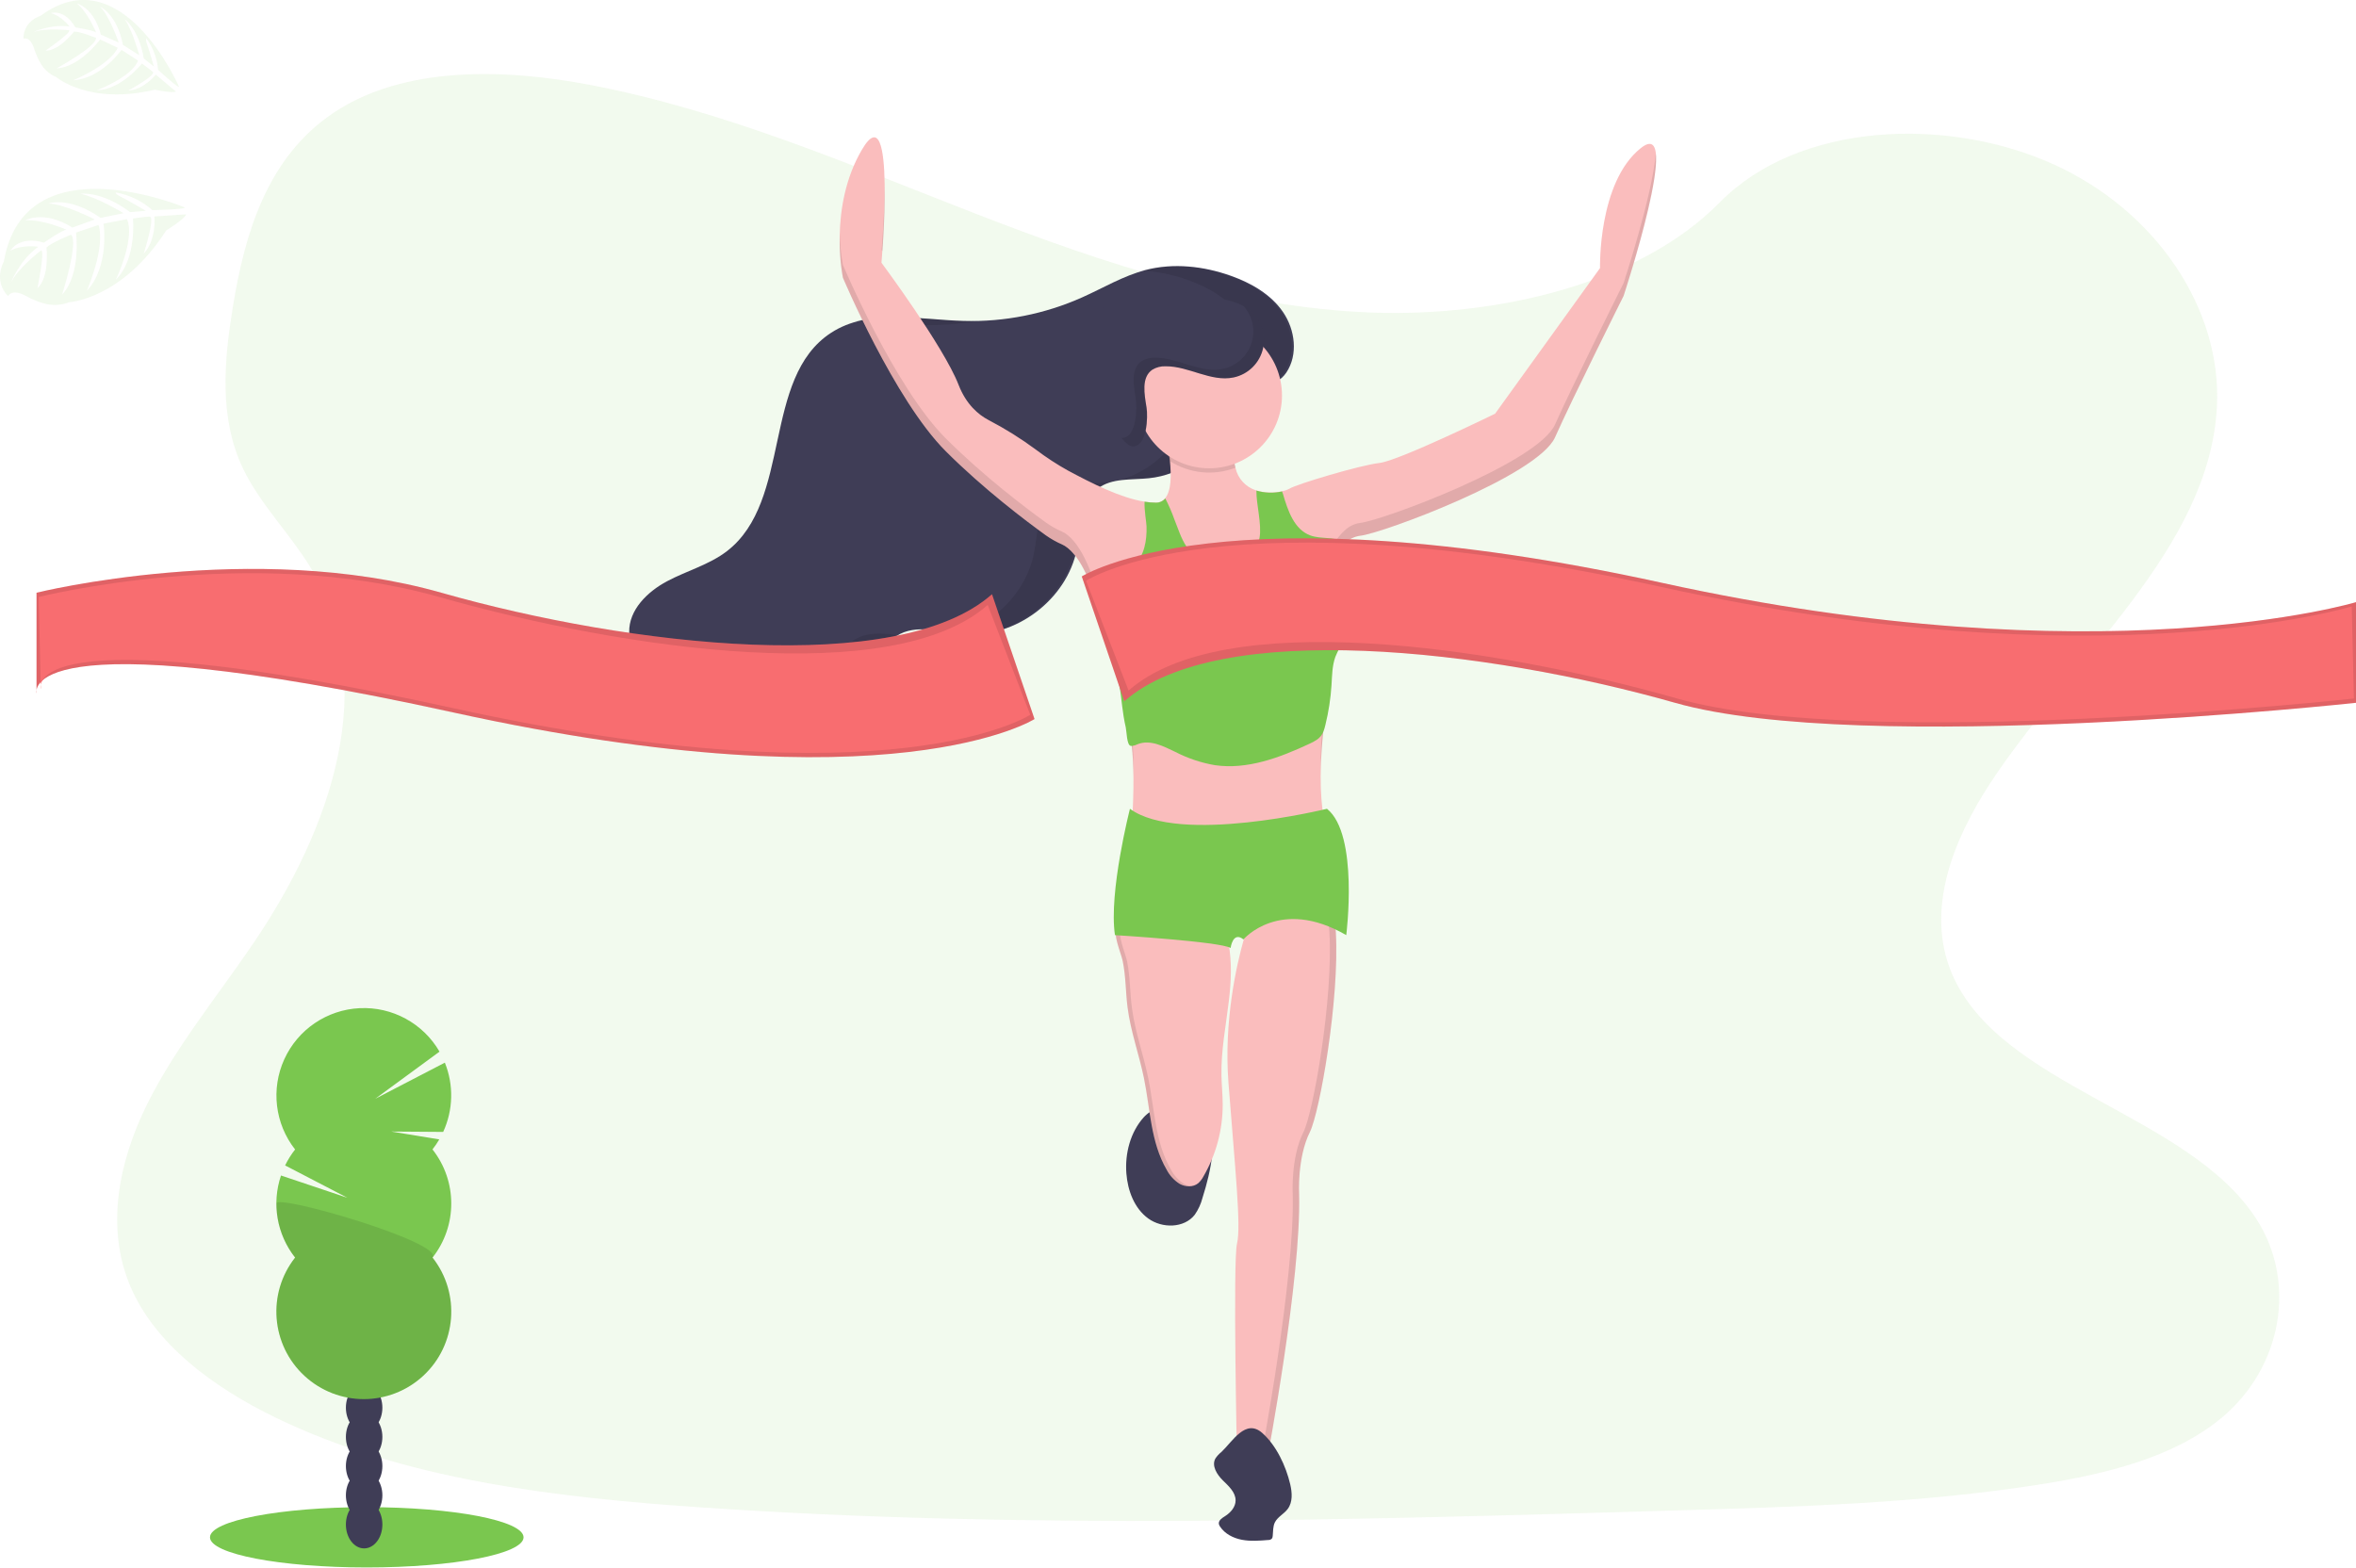
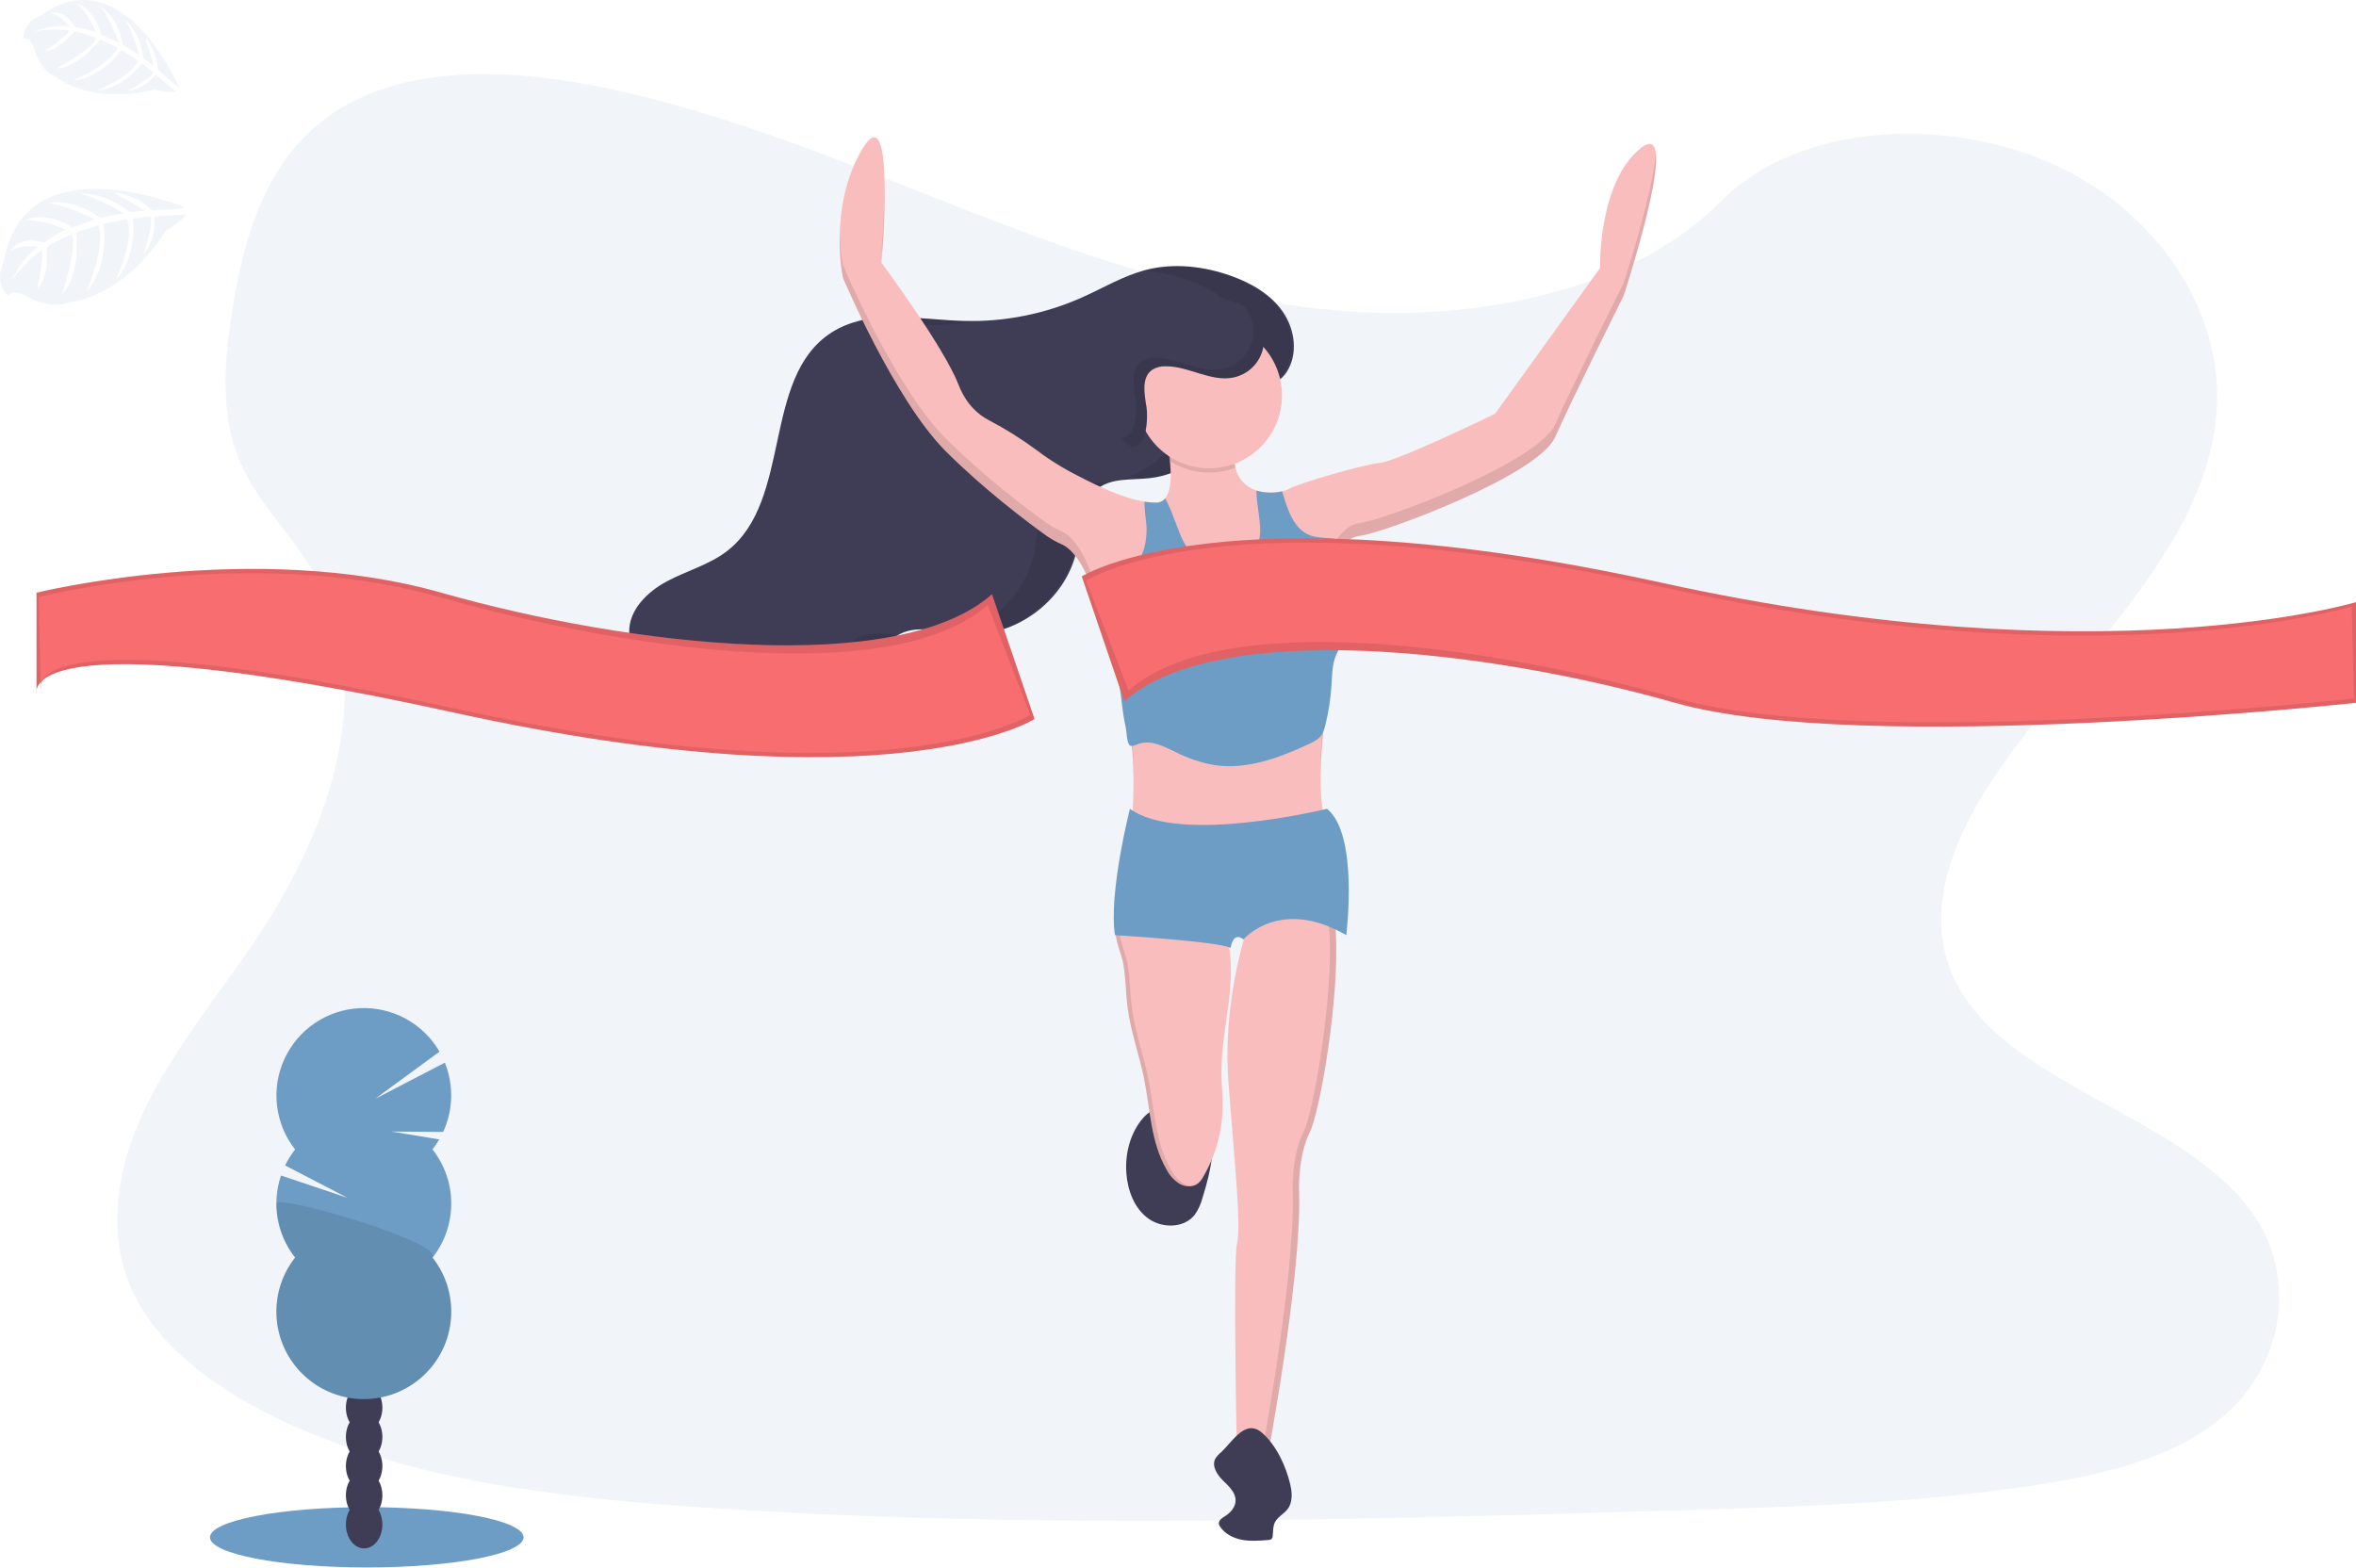
<svg xmlns="http://www.w3.org/2000/svg" id="bfbf73d7-c530-40db-b058-cfcd33b42d36" data-name="Layer 1" width="1100.11" height="731.98" viewBox="0 0 1100.11 731.98">
-   <path d="M691.18,230C626.46,227.7,564.82,206.81,506,184s-117.16-48.19-180.33-60.3c-40.63-7.79-87.1-8.89-119.83,12.89-31.51,21-41.69,57.15-47.16,90.73-4.12,25.26-6.54,51.84,4.74,75.49,7.84,16.42,21.74,30.22,31.36,45.95,33.47,54.72,9.81,122.2-26.45,175.63-17,25.07-36.75,49-49.88,75.66s-19.2,57.25-7.71,84.47c11.38,27,38.51,47.24,67.9,61.49,59.69,28.94,130,37.23,198.61,41.92,151.83,10.39,304.46,5.89,456.69,1.39,56.34-1.67,112.92-3.36,168.34-12.07,30.78-4.84,62.55-12.52,84.9-31.05,28.36-23.53,35.39-63.38,16.38-92.88-31.88-49.49-120-61.78-142.31-114.9-12.26-29.23.33-61.8,18.16-88.91,38.24-58.16,102.33-109.19,105.7-175.68,2.32-45.66-28.49-91.39-76.13-113-49.93-22.65-119.18-19.8-156,17.69C815,217.08,748.33,231.93,691.18,230Z" transform="translate(-49.94 -84.01)" fill="#7ac74f" opacity="0.1" />
-   <ellipse cx="171.26" cy="717.9" rx="73.21" ry="14.08" fill="#7ac74f" />
+   <path d="M691.18,230C626.46,227.7,564.82,206.81,506,184s-117.16-48.19-180.33-60.3c-40.63-7.79-87.1-8.89-119.83,12.89-31.51,21-41.69,57.15-47.16,90.73-4.12,25.26-6.54,51.84,4.74,75.49,7.84,16.42,21.74,30.22,31.36,45.95,33.47,54.72,9.81,122.2-26.45,175.63-17,25.07-36.75,49-49.88,75.66s-19.2,57.25-7.71,84.47c11.38,27,38.51,47.24,67.9,61.49,59.69,28.94,130,37.23,198.61,41.92,151.83,10.39,304.46,5.89,456.69,1.39,56.34-1.67,112.92-3.36,168.34-12.07,30.78-4.84,62.55-12.52,84.9-31.05,28.36-23.53,35.39-63.38,16.38-92.88-31.88-49.49-120-61.78-142.31-114.9-12.26-29.23.33-61.8,18.16-88.91,38.24-58.16,102.33-109.19,105.7-175.68,2.32-45.66-28.49-91.39-76.13-113-49.93-22.65-119.18-19.8-156,17.69C815,217.08,748.33,231.93,691.18,230Z" transform="translate(-49.94 -84.01)" fill="#6d9dc5" opacity="0.1" />
+   <ellipse cx="171.26" cy="717.9" rx="73.21" ry="14.08" fill="#6d9dc5" />
  <ellipse cx="170.03" cy="711.92" rx="8.52" ry="11.16" fill="#3f3d56" />
  <ellipse cx="170.03" cy="698.28" rx="8.52" ry="11.16" fill="#3f3d56" />
  <ellipse cx="170.03" cy="684.64" rx="8.52" ry="11.16" fill="#3f3d56" />
  <ellipse cx="170.03" cy="671.01" rx="8.52" ry="11.16" fill="#3f3d56" />
  <ellipse cx="170.03" cy="657.37" rx="8.52" ry="11.16" fill="#3f3d56" />
  <ellipse cx="170.03" cy="643.73" rx="8.52" ry="11.16" fill="#3f3d56" />
  <ellipse cx="170.03" cy="630.09" rx="8.52" ry="11.16" fill="#3f3d56" />
-   <path d="M251.88,620.77a40.41,40.41,0,0,0,3.18-4.67l-22.4-3.68,24.22.18a40.87,40.87,0,0,0,.78-32.35l-32.49,16.86,30-22a40.83,40.83,0,1,0-67.44,45.69,41.2,41.2,0,0,0-4.66,7.45l29.08,15.1-31-10.4a40.81,40.81,0,0,0,6.58,38.34,40.83,40.83,0,1,0,64.18,0,40.83,40.83,0,0,0,0-50.49Z" transform="translate(-49.94 -84.01)" fill="#7ac74f" />
+   <path d="M251.88,620.77a40.41,40.41,0,0,0,3.18-4.67l-22.4-3.68,24.22.18a40.87,40.87,0,0,0,.78-32.35l-32.49,16.86,30-22a40.83,40.83,0,1,0-67.44,45.69,41.2,41.2,0,0,0-4.66,7.45l29.08,15.1-31-10.4a40.81,40.81,0,0,0,6.58,38.34,40.83,40.83,0,1,0,64.18,0,40.83,40.83,0,0,0,0-50.49Z" transform="translate(-49.94 -84.01)" fill="#6d9dc5" />
  <path d="M179,646a40.66,40.66,0,0,0,8.74,25.24,40.83,40.83,0,1,0,64.18,0C257.36,664.31,179,641.43,179,646Z" transform="translate(-49.94 -84.01)" opacity="0.1" />
  <path d="M575.89,632c.62,8,3.7,16.28,10.18,21s16.79,4.63,21.74-1.71a24.32,24.32,0,0,0,3.61-7.85c4.17-13.18,7.13-27.6,2.56-40.65-10.31-.67-22.26-5.52-30,3C577.73,612.73,575.17,622.75,575.89,632Z" transform="translate(-49.94 -84.01)" fill="#3f3d56" />
  <path d="M623.75,551.37c-1.37,11.63-3.7,23.21-3.46,34.92.09,4.52.57,9,.58,13.54a66.74,66.74,0,0,1-9,33.57,11.26,11.26,0,0,1-2.46,3.18c-2.37,1.92-5.94,1.76-8.6.29a16.92,16.92,0,0,1-6.11-6.63c-7.45-12.76-7.66-28.27-10.61-42.74-2.26-11.07-6.22-21.8-7.65-33-.93-7.21-.79-14.56-2.27-21.68-.45-2.15-1.71-5.38-2.54-8.55-.76-2.83-1.18-5.61-.4-7.52,1.59-3.91,6.8-2.39,10.19-2.15a234.58,234.58,0,0,0,35.86-.09c1.18-.09,2.52-.14,3.35.7a4.12,4.12,0,0,1,.8,1.45,48.53,48.53,0,0,1,2.17,8C625.25,533.37,624.79,542.5,623.75,551.37Z" transform="translate(-49.94 -84.01)" fill="#fabdbd" />
  <g opacity="0.1">
    <path d="M619.15,514.51a8.8,8.8,0,0,0-1.85,0c-5.72.46-11.45.69-17.17.72Q609.64,515.25,619.15,514.51Z" transform="translate(-49.94 -84.01)" />
    <path d="M602.83,636.87a16.92,16.92,0,0,1-6.11-6.63c-7.45-12.76-7.66-28.27-10.61-42.74-2.26-11.07-6.22-21.8-7.65-33-.93-7.21-.79-14.56-2.27-21.68-.45-2.15-1.71-5.38-2.54-8.55-.76-2.83-1.18-5.61-.4-7.52a4.26,4.26,0,0,1,4-2.6c-2.53-.17-5,.13-6,2.6-.78,1.91-.36,4.69.4,7.52.83,3.17,2.09,6.4,2.54,8.55,1.48,7.12,1.34,14.47,2.27,21.68,1.43,11.21,5.39,21.94,7.65,33,2.95,14.47,3.16,30,10.61,42.74a16.92,16.92,0,0,0,6.11,6.63,8.88,8.88,0,0,0,5.24,1.06A9.22,9.22,0,0,1,602.83,636.87Z" transform="translate(-49.94 -84.01)" />
  </g>
  <path d="M661.56,612.7c-6,12-5,29-5,29,1,40-15,124-15,124h-14s-2-93,0-101-1-36-4-75c-2.23-29,3.84-55.28,7.1-66.81,1.12-4,1.9-6.19,1.9-6.19s23-34,36-18c3,3.72,4.59,11.23,5.14,20.71C675.48,550.69,666.16,603.49,661.56,612.7Z" transform="translate(-49.94 -84.01)" fill="#fabdbd" />
  <path d="M673.7,519.41c-.55-9.48-2.12-17-5.14-20.71-2.9-3.56-6.3-4.64-9.82-4.17a10.66,10.66,0,0,1,6.82,4.17c3,3.72,4.59,11.23,5.14,20.71,1.78,31.28-7.54,84.08-12.14,93.29-6,12-5,29-5,29,1,40-15,124-15,124h3s16-84,15-124c0,0-1-17,5-29C666.16,603.49,675.48,550.69,673.7,519.41Z" transform="translate(-49.94 -84.01)" opacity="0.1" />
  <path d="M620.28,762.05a13,13,0,0,0-2.86,3.12c-1.79,3.38.75,7.42,3.47,10.11s6,5.57,6,9.4c0,3.08-2.33,5.72-4.94,7.36-1.4.88-3.16,2-2.87,3.66a3.44,3.44,0,0,0,.53,1.17c2.24,3.43,6.21,5.44,10.23,6.2s8.17.43,12.26.1a2.47,2.47,0,0,0,1.68-.58,2.28,2.28,0,0,0,.45-1.38c.2-2.12.07-4.36,1-6.27,1.3-2.61,4.29-3.94,6-6.28,2.4-3.2,2.07-7.65,1.16-11.54-2-8.47-6.45-18.13-13.13-24C631.52,746.38,625.45,757.18,620.28,762.05Z" transform="translate(-49.94 -84.01)" fill="#3f3d56" />
  <path d="M650.58,258c5.58-8.34,4.13-20-1.57-28.3s-14.86-13.52-24.31-16.89c-12.74-4.54-26.79-6.09-39.88-2.68-10.42,2.71-19.78,8.38-29.6,12.76a127.29,127.29,0,0,1-55.28,11c-21.11-.59-44.24-6-61.95,5.54-32.42,21.09-18,78.49-48.67,102-8.27,6.34-18.68,9.11-27.88,14s-17.92,13.4-17.7,23.82c.1,5,2.3,9.77,5,14,11.5,18.23,33,29.51,54.53,29.3s42.54-11.66,54.95-29.28c3.11-4.41,5.85-9.32,10.36-12.26,9-5.9,20.86-1.77,31.6-.89,23.91,1.95,47.83-16,52.59-39.55,2-10.05,1.65-22.06,9.74-28.37,6.53-5.09,15.72-4,24-4.87,15.14-1.57,27.09-11,35.31-23.32,3.77-5.65,4.21-12.4,9.35-16.85C636.71,262.27,645.28,265.88,650.58,258Z" transform="translate(-49.94 -84.01)" fill="#3f3d56" />
  <g opacity="0.1">
    <path d="M479.94,235.82a126.77,126.77,0,0,0,26.17-2c-2.38.07-4.78.07-7.17,0-16.57-.46-34.38-3.88-49.84.24C459.3,234.16,469.85,235.54,479.94,235.82Z" transform="translate(-49.94 -84.01)" />
    <path d="M448.56,383c-4.51,2.94-7.25,7.85-10.36,12.26a70.25,70.25,0,0,1-39.47,27.21c1.17.05,2.34.08,3.52.07,21.55-.21,42.54-11.66,54.95-29.28,3.11-4.41,5.85-9.32,10.36-12.26l.78-.48C461.28,379.55,454.35,379.21,448.56,383Z" transform="translate(-49.94 -84.01)" />
    <path d="M648,229.67c-5.69-8.26-14.86-13.52-24.31-16.89-12.74-4.54-26.79-6.09-39.88-2.68-.3.07-.59.16-.88.24a76.55,76.55,0,0,1,21.76,4.44c9.45,3.37,18.62,8.63,24.31,16.89s7.15,20,1.57,28.3c-5.3,7.91-13.87,4.3-19.48,9.17-5.14,4.45-5.58,11.2-9.35,16.85-7.07,10.57-16.91,19-29.16,22.2,4.21-.5,8.65-.44,12.85-.88,15.14-1.57,27.09-11,35.31-23.32,3.77-5.65,4.21-12.4,9.35-16.85,5.61-4.87,14.18-1.26,19.48-9.17C655.16,249.63,653.71,237.93,648,229.67Z" transform="translate(-49.94 -84.01)" />
    <path d="M566.44,309.31c-8.23.86-17.42-.22-24,4.87-8.09,6.31-7.7,18.32-9.74,28.37C529.19,360.12,514.93,374.61,498,380l1.19.11c23.91,1.95,47.83-16,52.59-39.55,2-10.05,1.65-22.06,9.74-28.37a18.06,18.06,0,0,1,6.21-3C567.28,309.2,566.87,309.27,566.44,309.31Z" transform="translate(-49.94 -84.01)" />
  </g>
  <path d="M808.06,222.2s-24,48-32,66-81,45-91,46a12.88,12.88,0,0,0-7.14,3.44c-5.65,5-8.86,13.56-8.86,13.56s4,27-1,72c-.1.87-.19,1.74-.27,2.58-4.36,42.82,4.77,52.92,4.77,52.92s-97,37-94-11c.94-15.11.8-26.15-.13-35.38a148.57,148.57,0,0,0-5.74-27.86c-2.37-8.29-5.2-17.38-8.13-29.76A130.53,130.53,0,0,0,559,356.55c-.07-.18-.14-.36-.2-.53-5-12.41-10-16.42-12.86-17.72a43.23,43.23,0,0,1-7.68-4.32c-9.24-6.67-29.07-21.62-46.73-39.28-24-24-48-81-48-81s-7-33,9-60,9,53,9,53,29,39,36,57c3.6,9.26,9.32,14,14,16.46A166,166,0,0,1,533.67,294a129.29,129.29,0,0,0,14.89,9.72c11.18,6,24.57,12.77,35.73,14.55a33.69,33.69,0,0,0,5.27.45,5.46,5.46,0,0,0,4.4-2c3-3.53,2.93-11.13,2.24-17.38a88.32,88.32,0,0,0-1.64-9.63s32.5-20.5,31.5,4.5a27.94,27.94,0,0,0,.76,8.22,14.25,14.25,0,0,0,9.69,10.6,24,24,0,0,0,12,.39,11.73,11.73,0,0,0,3.54-1.21c3-2,33-11,42-12s54-23,54-23l49-68s-1-40,19-56S808.06,222.2,808.06,222.2Z" transform="translate(-49.94 -84.01)" fill="#fabdbd" />
  <g opacity="0.1">
    <path d="M667.79,419.78a199.39,199.39,0,0,0-1.15,24.2c.1-5.28.45-11.31,1.15-18.2.08-.84.17-1.71.27-2.58a392.15,392.15,0,0,0,2.5-46.39,401.7,401.7,0,0,1-2.5,40.39C668,418.07,667.87,418.94,667.79,419.78Z" transform="translate(-49.94 -84.01)" />
    <path d="M595.6,289.07c-.67.39-1,.63-1,.63a85.66,85.66,0,0,1,1.92,13A61.34,61.34,0,0,0,595.6,289.07Z" transform="translate(-49.94 -84.01)" />
    <path d="M462,201.27c.49-7,1.22-19.55,1.08-30.71-.17,14.92-1.5,30.14-1.5,30.14Z" transform="translate(-49.94 -84.01)" />
    <path d="M578.63,466.53c0,.39,0,.78-.07,1.17-3,48,94,11,94,11a16.28,16.28,0,0,1-2.53-5.08C655.42,478.82,582,503,578.63,466.53Z" transform="translate(-49.94 -84.01)" />
    <path d="M808.06,216.2s-24,48-32,66-81,45-91,46a12.88,12.88,0,0,0-7.14,3.44c-5.65,5-8.86,13.56-8.86,13.56s.24,1.63.53,4.73c1.12-2.57,4-8.47,8.33-12.29a12.88,12.88,0,0,1,7.14-3.44c10-1,83-28,91-46s32-66,32-66,16.91-51.35,15.05-66.71C821.57,175.17,808.06,216.2,808.06,216.2Z" transform="translate(-49.94 -84.01)" />
    <path d="M578.43,426.32a148.57,148.57,0,0,0-5.74-27.86c-2.37-8.29-5.2-17.38-8.13-29.76A130.53,130.53,0,0,0,559,350.55c-.07-.18-.14-.36-.2-.53-5-12.41-10-16.42-12.86-17.72a43.23,43.23,0,0,1-7.68-4.32c-9.24-6.67-29.07-21.62-46.73-39.28-24-24-48-81-48-81a90.42,90.42,0,0,1-1.48-14.58,96.4,96.4,0,0,0,1.48,20.58s24,57,48,81c17.66,17.66,37.49,32.61,46.73,39.28A43.23,43.23,0,0,0,546,338.3c2.85,1.3,7.84,5.31,12.86,17.72.06.17.13.35.2.53a130.53,130.53,0,0,1,5.53,18.15c2.93,12.38,5.76,21.47,8.13,29.76a148.57,148.57,0,0,1,5.74,27.86c.42,4.18.67,8.73.74,13.85A174.17,174.17,0,0,0,578.43,426.32Z" transform="translate(-49.94 -84.01)" />
  </g>
-   <path d="M677.47,382.88a59.56,59.56,0,0,0-4,7.88c-1.51,4.2-1.52,8.77-1.8,13.22a106.14,106.14,0,0,1-2.84,18.52,20.48,20.48,0,0,1-1,3.28,8.67,8.67,0,0,1-1.17,2,8.53,8.53,0,0,1-1.86,1.69,21.82,21.82,0,0,1-3.39,1.85c-13.92,6.5-29.1,12.24-44.29,10a64.45,64.45,0,0,1-18.43-6.2c-5.5-2.67-11.72-5.84-17.42-3.62h0a8.77,8.77,0,0,1-2.79.87,2.65,2.65,0,0,1-.56-.05c-1.88-.36-1.88-6.7-2.31-8.57-1.64-7.18-1.89-13-2.87-19.24a63.13,63.13,0,0,0-2.41-10.17c-4-12.1-5.21-25-5.21-37.68,0-.63-4.5,0-6-.06-.38,0-.59-.06-.5-.19a2,2,0,0,1,.3-.34,4.57,4.57,0,0,1,1.79-.89l1.18-.35c6.18-1.75,13-2.48,17.62-6.83,4.8-4.49,6-11.66,5.79-18.22-.06-2.11-1.09-7.23-.92-11.48a33.69,33.69,0,0,0,5.27.45,5.46,5.46,0,0,0,4.4-2,79,79,0,0,1,4.32,10c1.7,4.18,3,8.58,5.49,12.36,4,6.16,11.38,10.21,18.72,9.59s14.17-6.26,15.48-13.5c1.15-6.35-1.52-15.49-1.46-22.09a24,24,0,0,0,12,.39,10.84,10.84,0,0,1,.43,1.25c2.25,7.72,5.25,16.58,12.8,19.32,4.88,1.76,10.65.44,15.16,3a9.73,9.73,0,0,1,1,.66,11.07,11.07,0,0,1,2.65,2.81,22.59,22.59,0,0,1,3.21,10.08A55.92,55.92,0,0,1,677.47,382.88Z" transform="translate(-49.94 -84.01)" fill="#7ac74f" />
+   <path d="M677.47,382.88a59.56,59.56,0,0,0-4,7.88c-1.51,4.2-1.52,8.77-1.8,13.22a106.14,106.14,0,0,1-2.84,18.52,20.48,20.48,0,0,1-1,3.28,8.67,8.67,0,0,1-1.17,2,8.53,8.53,0,0,1-1.86,1.69,21.82,21.82,0,0,1-3.39,1.85c-13.92,6.5-29.1,12.24-44.29,10a64.45,64.45,0,0,1-18.43-6.2c-5.5-2.67-11.72-5.84-17.42-3.62h0a8.77,8.77,0,0,1-2.79.87,2.65,2.65,0,0,1-.56-.05c-1.88-.36-1.88-6.7-2.31-8.57-1.64-7.18-1.89-13-2.87-19.24a63.13,63.13,0,0,0-2.41-10.17c-4-12.1-5.21-25-5.21-37.68,0-.63-4.5,0-6-.06-.38,0-.59-.06-.5-.19a2,2,0,0,1,.3-.34,4.57,4.57,0,0,1,1.79-.89l1.18-.35c6.18-1.75,13-2.48,17.62-6.83,4.8-4.49,6-11.66,5.79-18.22-.06-2.11-1.09-7.23-.92-11.48a33.69,33.69,0,0,0,5.27.45,5.46,5.46,0,0,0,4.4-2,79,79,0,0,1,4.32,10c1.7,4.18,3,8.58,5.49,12.36,4,6.16,11.38,10.21,18.72,9.59s14.17-6.26,15.48-13.5c1.15-6.35-1.52-15.49-1.46-22.09a24,24,0,0,0,12,.39,10.84,10.84,0,0,1,.43,1.25c2.25,7.72,5.25,16.58,12.8,19.32,4.88,1.76,10.65.44,15.16,3a9.73,9.73,0,0,1,1,.66,11.07,11.07,0,0,1,2.65,2.81,22.59,22.59,0,0,1,3.21,10.08A55.92,55.92,0,0,1,677.47,382.88Z" transform="translate(-49.94 -84.01)" fill="#6d9dc5" />
  <path d="M626.82,302.42a34.08,34.08,0,0,1-30.62-3.09,88.32,88.32,0,0,0-1.64-9.63s32.5-20.5,31.5,4.5A27.94,27.94,0,0,0,626.82,302.42Z" transform="translate(-49.94 -84.01)" opacity="0.1" />
  <circle cx="564.61" cy="184.69" r="34" fill="#fabdbd" />
  <path d="M555.06,353.2s66-42,271,3,324,9,324,9v47s-230,25-318,0-213.27-39.42-257.14-.71Z" transform="translate(-49.94 -84.01)" fill="#f86d70" />
  <path d="M555.06,353.2s66-42,271,3,324,9,324,9v47s-230,25-318,0-213.27-39.42-257.14-.71Z" transform="translate(-49.94 -84.01)" opacity="0.1" />
  <path d="M557.06,355.2s64-42,269,3,322,9,322,9l1,43s-228,25-316,0-212.27-42.42-256.14-3.71Z" transform="translate(-49.94 -84.01)" fill="#f86d70" />
  <path d="M533,419.8s-66,42-271-3-195-9-195-9v-47s101-25,189,0,213.27,39.42,257.14.71Z" transform="translate(-49.94 -84.01)" fill="#f86d70" />
  <path d="M533,419.8s-66,42-271-3-195-9-195-9v-47s101-25,189,0,213.27,39.42,257.14.71Z" transform="translate(-49.94 -84.01)" opacity="0.1" />
  <path d="M531,417.8s-64,42-269-3-193-9-193-9l-1-43s99-25,187,0,212.27,42.42,256.14,3.71Z" transform="translate(-49.94 -84.01)" fill="#f86d70" />
  <path d="M585.31,274.33c-1-6.24-2.54-14.1,2.68-17.67a11.1,11.1,0,0,1,6.19-1.6c10.81-.11,21.14,7.42,31.74,5.22a17.89,17.89,0,0,0,7-31.87c-4.17-3.1-9.44-4.22-14.54-5.27-13.41-2.76-27.41-5.51-40.65-2s-25.34,15.38-24.28,29c.5,6.52,3.82,12.44,7.29,18,2.64,4.22,12.92,24,17.91,24.3C585.69,292.85,586,278.41,585.31,274.33Z" transform="translate(-49.94 -84.01)" fill="#3f3d56" />
-   <path d="M669.56,461.7s-69,17-92,0c0,0-10,39-7,59,0,0,49,3,54,6,0,0,1-8,6-4,0,0,17-20,48-2C678.56,520.7,684.56,473.7,669.56,461.7Z" transform="translate(-49.94 -84.01)" fill="#7ac74f" />
+   <path d="M669.56,461.7s-69,17-92,0c0,0-10,39-7,59,0,0,49,3,54,6,0,0,1-8,6-4,0,0,17-20,48-2C678.56,520.7,684.56,473.7,669.56,461.7Z" transform="translate(-49.94 -84.01)" fill="#6d9dc5" />
  <path d="M632.94,228.41a19.84,19.84,0,0,0-2.23-1.4,17.85,17.85,0,0,1-9.79,29.27c-10.6,2.2-20.93-5.33-31.74-5.22a11.1,11.1,0,0,0-6.19,1.6c-5.22,3.57-3.69,11.43-2.69,17.67.66,4.08.39,18.52-6.63,18.13l-.12,0c1.93,2.35,3.73,3.94,5.12,4,7,.39,7.29-14,6.63-18.13-1-6.24-2.53-14.1,2.69-17.67a11.1,11.1,0,0,1,6.19-1.6c10.81-.11,21.14,7.42,31.74,5.22a17.89,17.89,0,0,0,7-31.87Z" transform="translate(-49.94 -84.01)" opacity="0.1" />
  <g opacity="0.1">
-     <path d="M136.3,180.91s-74.77-31.44-84.57,25.26c0,0-5.11,8.83,2,16.13,0,0,1.53-3.91,8.76.14a37.6,37.6,0,0,0,8.16,3.31,18.36,18.36,0,0,0,11.62-.62h0s24.59-1.33,45.27-33.5c0,0,8.86-5.48,9.31-7.53l-14.82,1s1.13,10.85-5,17.36c0,0,5.45-16.83,2.83-17.31-.53-.1-7.83.87-7.83.87s1.89,18.86-8,28.62c0,0,9.18-19.19,5.18-28.28l-10.93,2.11s3,19.84-7.82,31.39c0,0,8.89-20.4,5.46-30.77l-10.48,3.52s2.53,19.42-6.52,29c0,0,7.9-24.61,4.18-28,0,0-9.42,3.82-11.44,6,0,0,1.5,14-4.26,19,0,0,3.54-17,1.79-17.7,0,0-10.95,8.24-14.28,15.35,0,0,4.16-10.86,12.9-17,0,0-7.34-1.24-13,1.83,0,0,3.79-7.21,15.65-3.79,0,0,8.79-6.08,10.55-6,0,0-11.22-5-19.33-4.39,0,0,8.69-5,22.08,3.36l10.44-3.78s-14.49-7.43-21.76-7.4c0,0,9.66-3.73,24.48,6.67l10.69-2.19s-12-7.35-20.09-9.06c0,0,9.71-1.53,23.18,8.56l7.32-.62s-8.86-5.21-11.54-6.48-2.56-2.1-2.56-2.1a34.9,34.9,0,0,1,17.17,8.26S136.23,181.84,136.3,180.91Z" transform="translate(-49.94 -84.01)" fill="#7ac74f" />
+     <path d="M136.3,180.91s-74.77-31.44-84.57,25.26c0,0-5.11,8.83,2,16.13,0,0,1.53-3.91,8.76.14a37.6,37.6,0,0,0,8.16,3.31,18.36,18.36,0,0,0,11.62-.62h0s24.59-1.33,45.27-33.5c0,0,8.86-5.48,9.31-7.53l-14.82,1s1.13,10.85-5,17.36c0,0,5.45-16.83,2.83-17.31-.53-.1-7.83.87-7.83.87s1.89,18.86-8,28.62c0,0,9.18-19.19,5.18-28.28l-10.93,2.11s3,19.84-7.82,31.39c0,0,8.89-20.4,5.46-30.77l-10.48,3.52s2.53,19.42-6.52,29c0,0,7.9-24.61,4.18-28,0,0-9.42,3.82-11.44,6,0,0,1.5,14-4.26,19,0,0,3.54-17,1.79-17.7,0,0-10.95,8.24-14.28,15.35,0,0,4.16-10.86,12.9-17,0,0-7.34-1.24-13,1.83,0,0,3.79-7.21,15.65-3.79,0,0,8.79-6.08,10.55-6,0,0-11.22-5-19.33-4.39,0,0,8.69-5,22.08,3.36l10.44-3.78s-14.49-7.43-21.76-7.4c0,0,9.66-3.73,24.48,6.67l10.69-2.19s-12-7.35-20.09-9.06c0,0,9.71-1.53,23.18,8.56l7.32-.62s-8.86-5.21-11.54-6.48-2.56-2.1-2.56-2.1a34.9,34.9,0,0,1,17.17,8.26S136.23,181.84,136.3,180.91Z" transform="translate(-49.94 -84.01)" fill="#6d9dc5" />
  </g>
  <g opacity="0.1">
-     <path d="M133.54,124.55S107,63.28,68.91,91.38c0,0-8.07,2.34-8,10.7,0,0,3.14-1.45,5.12,5.07a31.39,31.39,0,0,0,3,6.62A15,15,0,0,0,76.22,120h0s15.36,13.22,46,5.89c0,0,8.39,1.8,9.83.83l-9.37-7.86s-5.5,7.09-12.88,7.44c0,0,12.83-6.9,11.54-8.68-.26-.36-5.14-3.94-5.14-3.94s-9.63,12.28-21,12.47c0,0,16.39-6.18,19.19-13.85l-7.69-5s-9.54,13.49-22.53,14.19c0,0,16.9-7,20.77-15.16l-8.23-3.88s-9.56,13-20.37,13.49c0,0,18.71-10.12,18.42-14.25,0,0-7.77-3.1-10.23-2.92,0,0-7.07,9.15-13.38,8.89,0,0,11.79-8.09,11.14-9.5,0,0-11.2-1.34-17.23,1,0,0,8.66-4.08,17.35-2.74,0,0-3.65-4.93-8.74-6.3,0,0,6.36-2.13,11.46,6.66,0,0,8.68,1.39,9.69,2.43,0,0-3.8-9.39-9-13.62,0,0,8,2,11.2,14.57l8.35,3.71S101,91.2,96.61,87.09c0,0,7.87,3.28,10.75,17.9l7.59,4.79S112,98.58,108.18,93c0,0,6.64,4.61,8.9,18.28l4.7,3.8s-2.3-8.14-3.17-10.42-.32-2.7-.32-2.7a28.81,28.81,0,0,1,5.49,14.69S133,125.07,133.54,124.55Z" transform="translate(-49.94 -84.01)" fill="#7ac74f" />
+     <path d="M133.54,124.55S107,63.28,68.91,91.38c0,0-8.07,2.34-8,10.7,0,0,3.14-1.45,5.12,5.07a31.39,31.39,0,0,0,3,6.62A15,15,0,0,0,76.22,120h0s15.36,13.22,46,5.89c0,0,8.39,1.8,9.83.83l-9.37-7.86s-5.5,7.09-12.88,7.44c0,0,12.83-6.9,11.54-8.68-.26-.36-5.14-3.94-5.14-3.94s-9.63,12.28-21,12.47c0,0,16.39-6.18,19.19-13.85l-7.69-5s-9.54,13.49-22.53,14.19c0,0,16.9-7,20.77-15.16l-8.23-3.88s-9.56,13-20.37,13.49c0,0,18.71-10.12,18.42-14.25,0,0-7.77-3.1-10.23-2.92,0,0-7.07,9.15-13.38,8.89,0,0,11.79-8.09,11.14-9.5,0,0-11.2-1.34-17.23,1,0,0,8.66-4.08,17.35-2.74,0,0-3.65-4.93-8.74-6.3,0,0,6.36-2.13,11.46,6.66,0,0,8.68,1.39,9.69,2.43,0,0-3.8-9.39-9-13.62,0,0,8,2,11.2,14.57l8.35,3.71S101,91.2,96.61,87.09c0,0,7.87,3.28,10.75,17.9l7.59,4.79S112,98.58,108.18,93c0,0,6.64,4.61,8.9,18.28l4.7,3.8s-2.3-8.14-3.17-10.42-.32-2.7-.32-2.7a28.81,28.81,0,0,1,5.49,14.69S133,125.07,133.54,124.55Z" transform="translate(-49.94 -84.01)" fill="#6d9dc5" />
  </g>
</svg>
